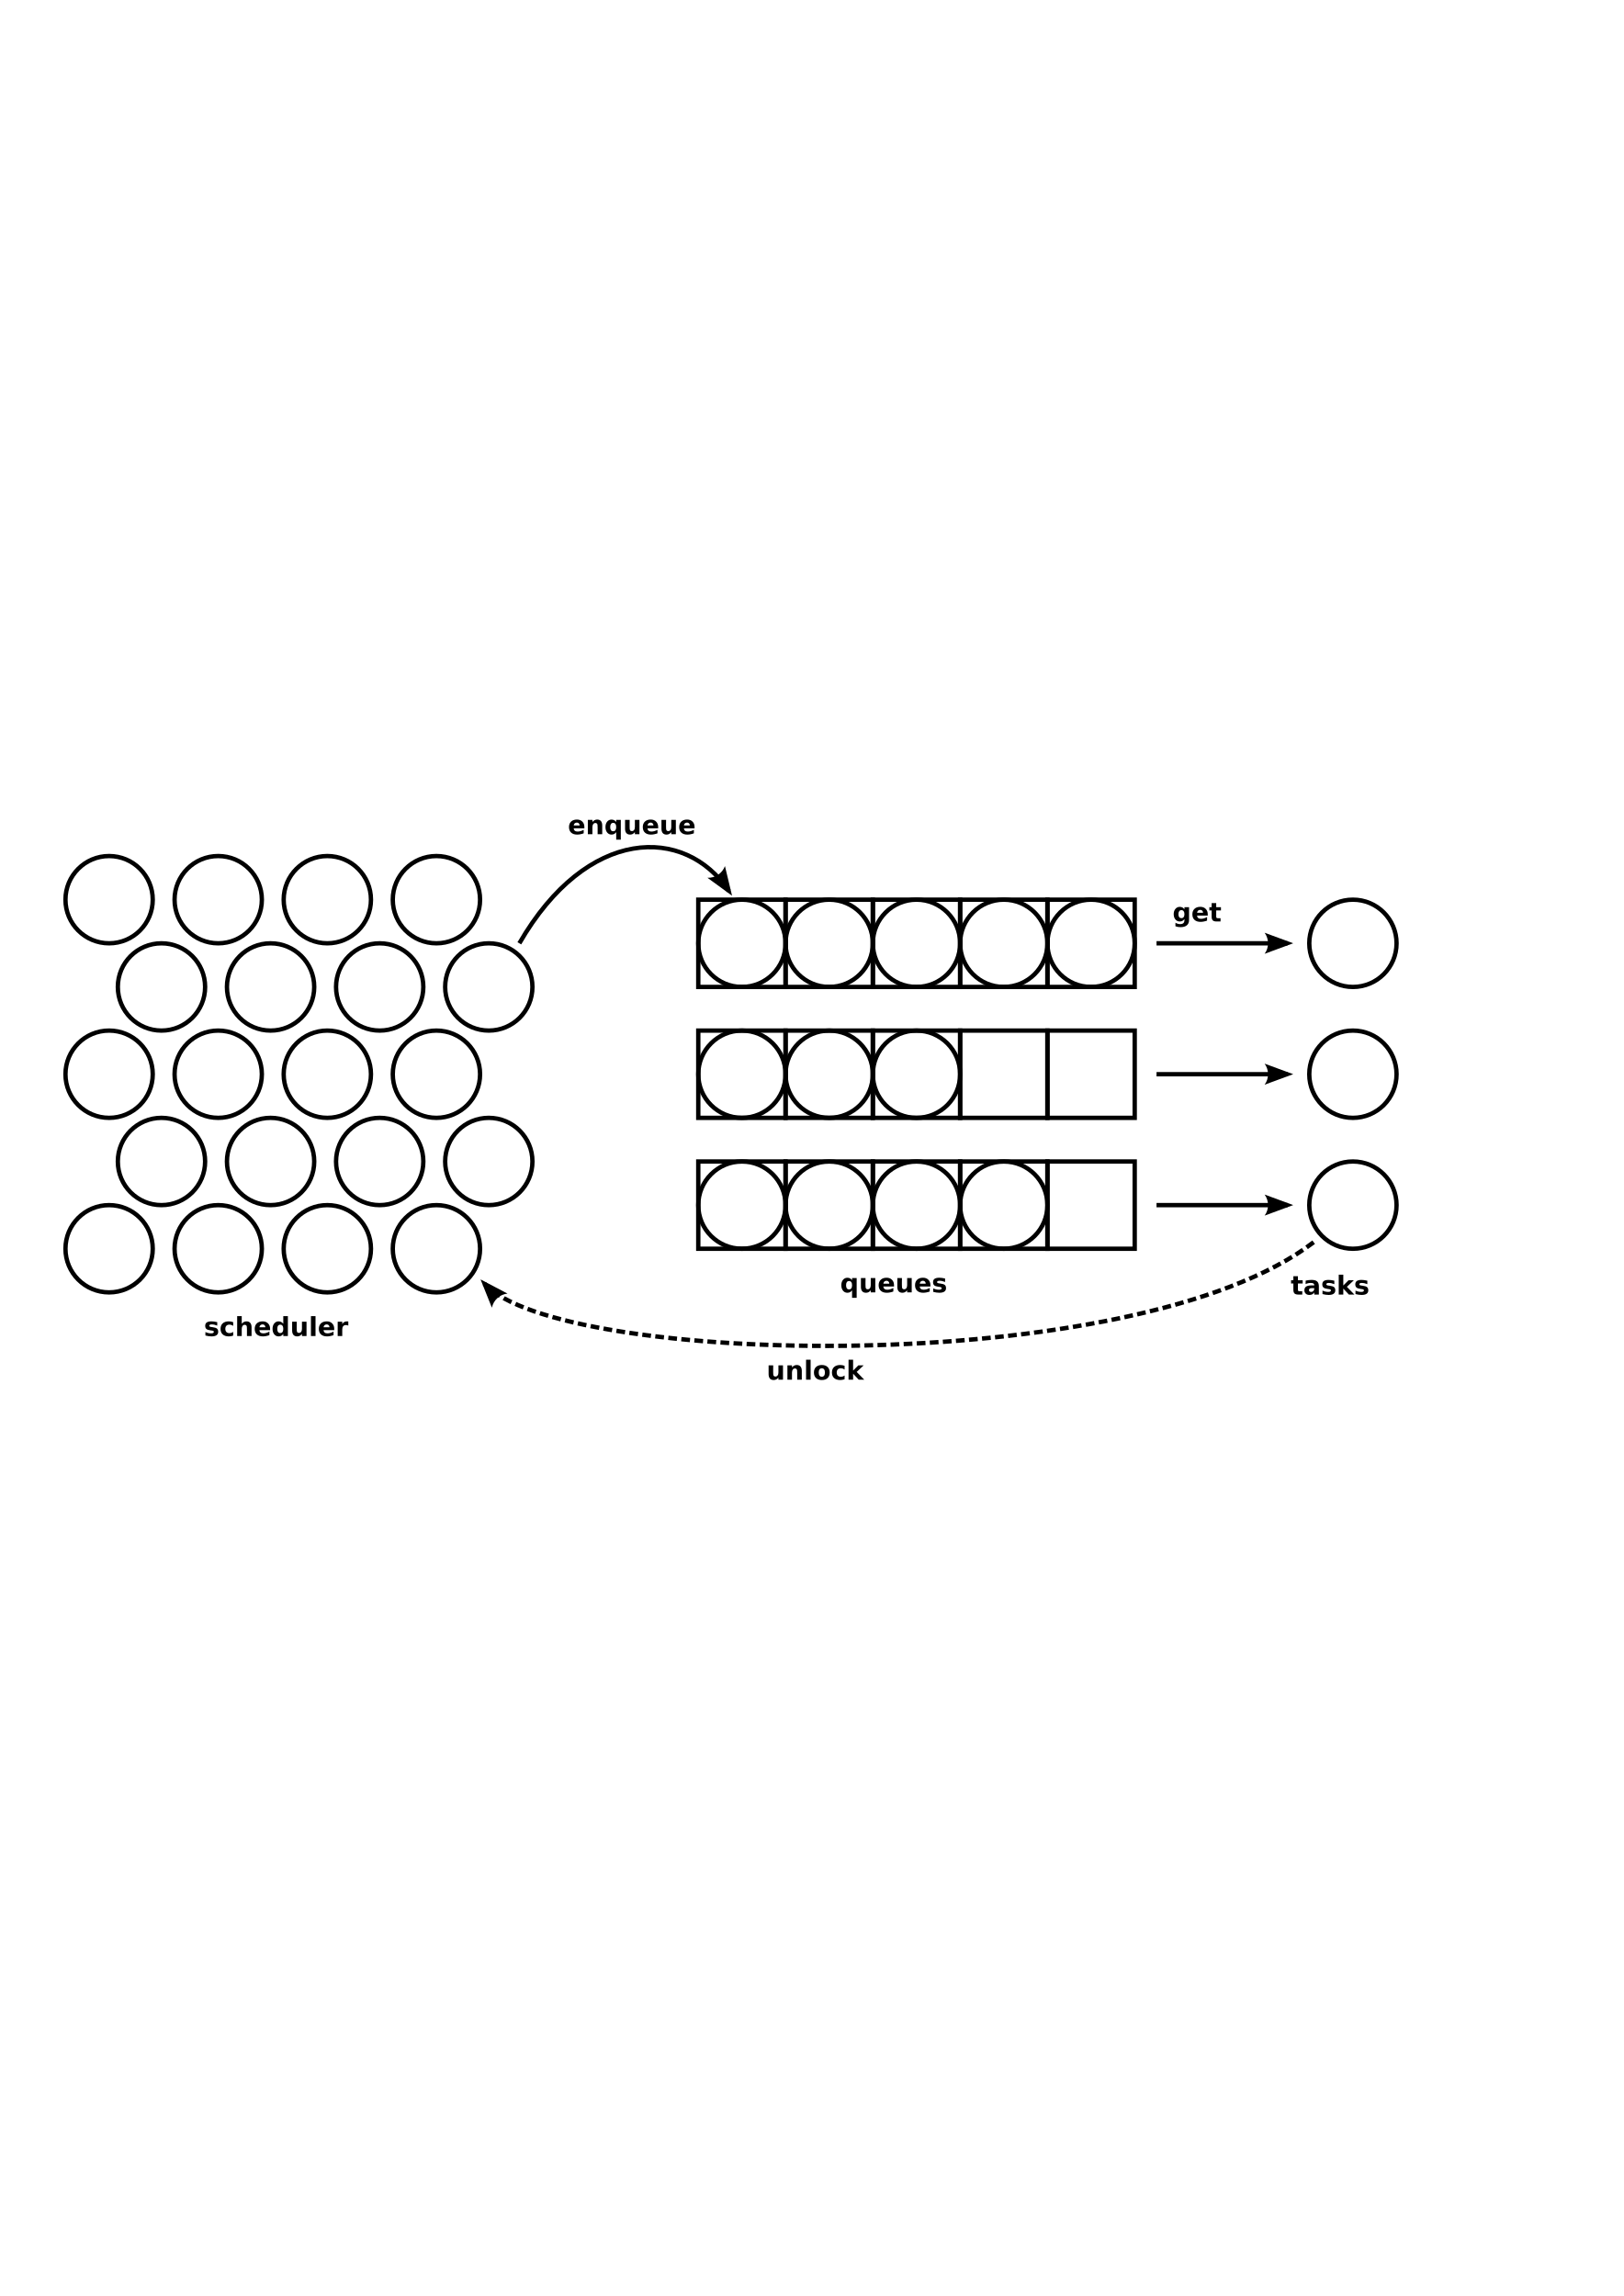
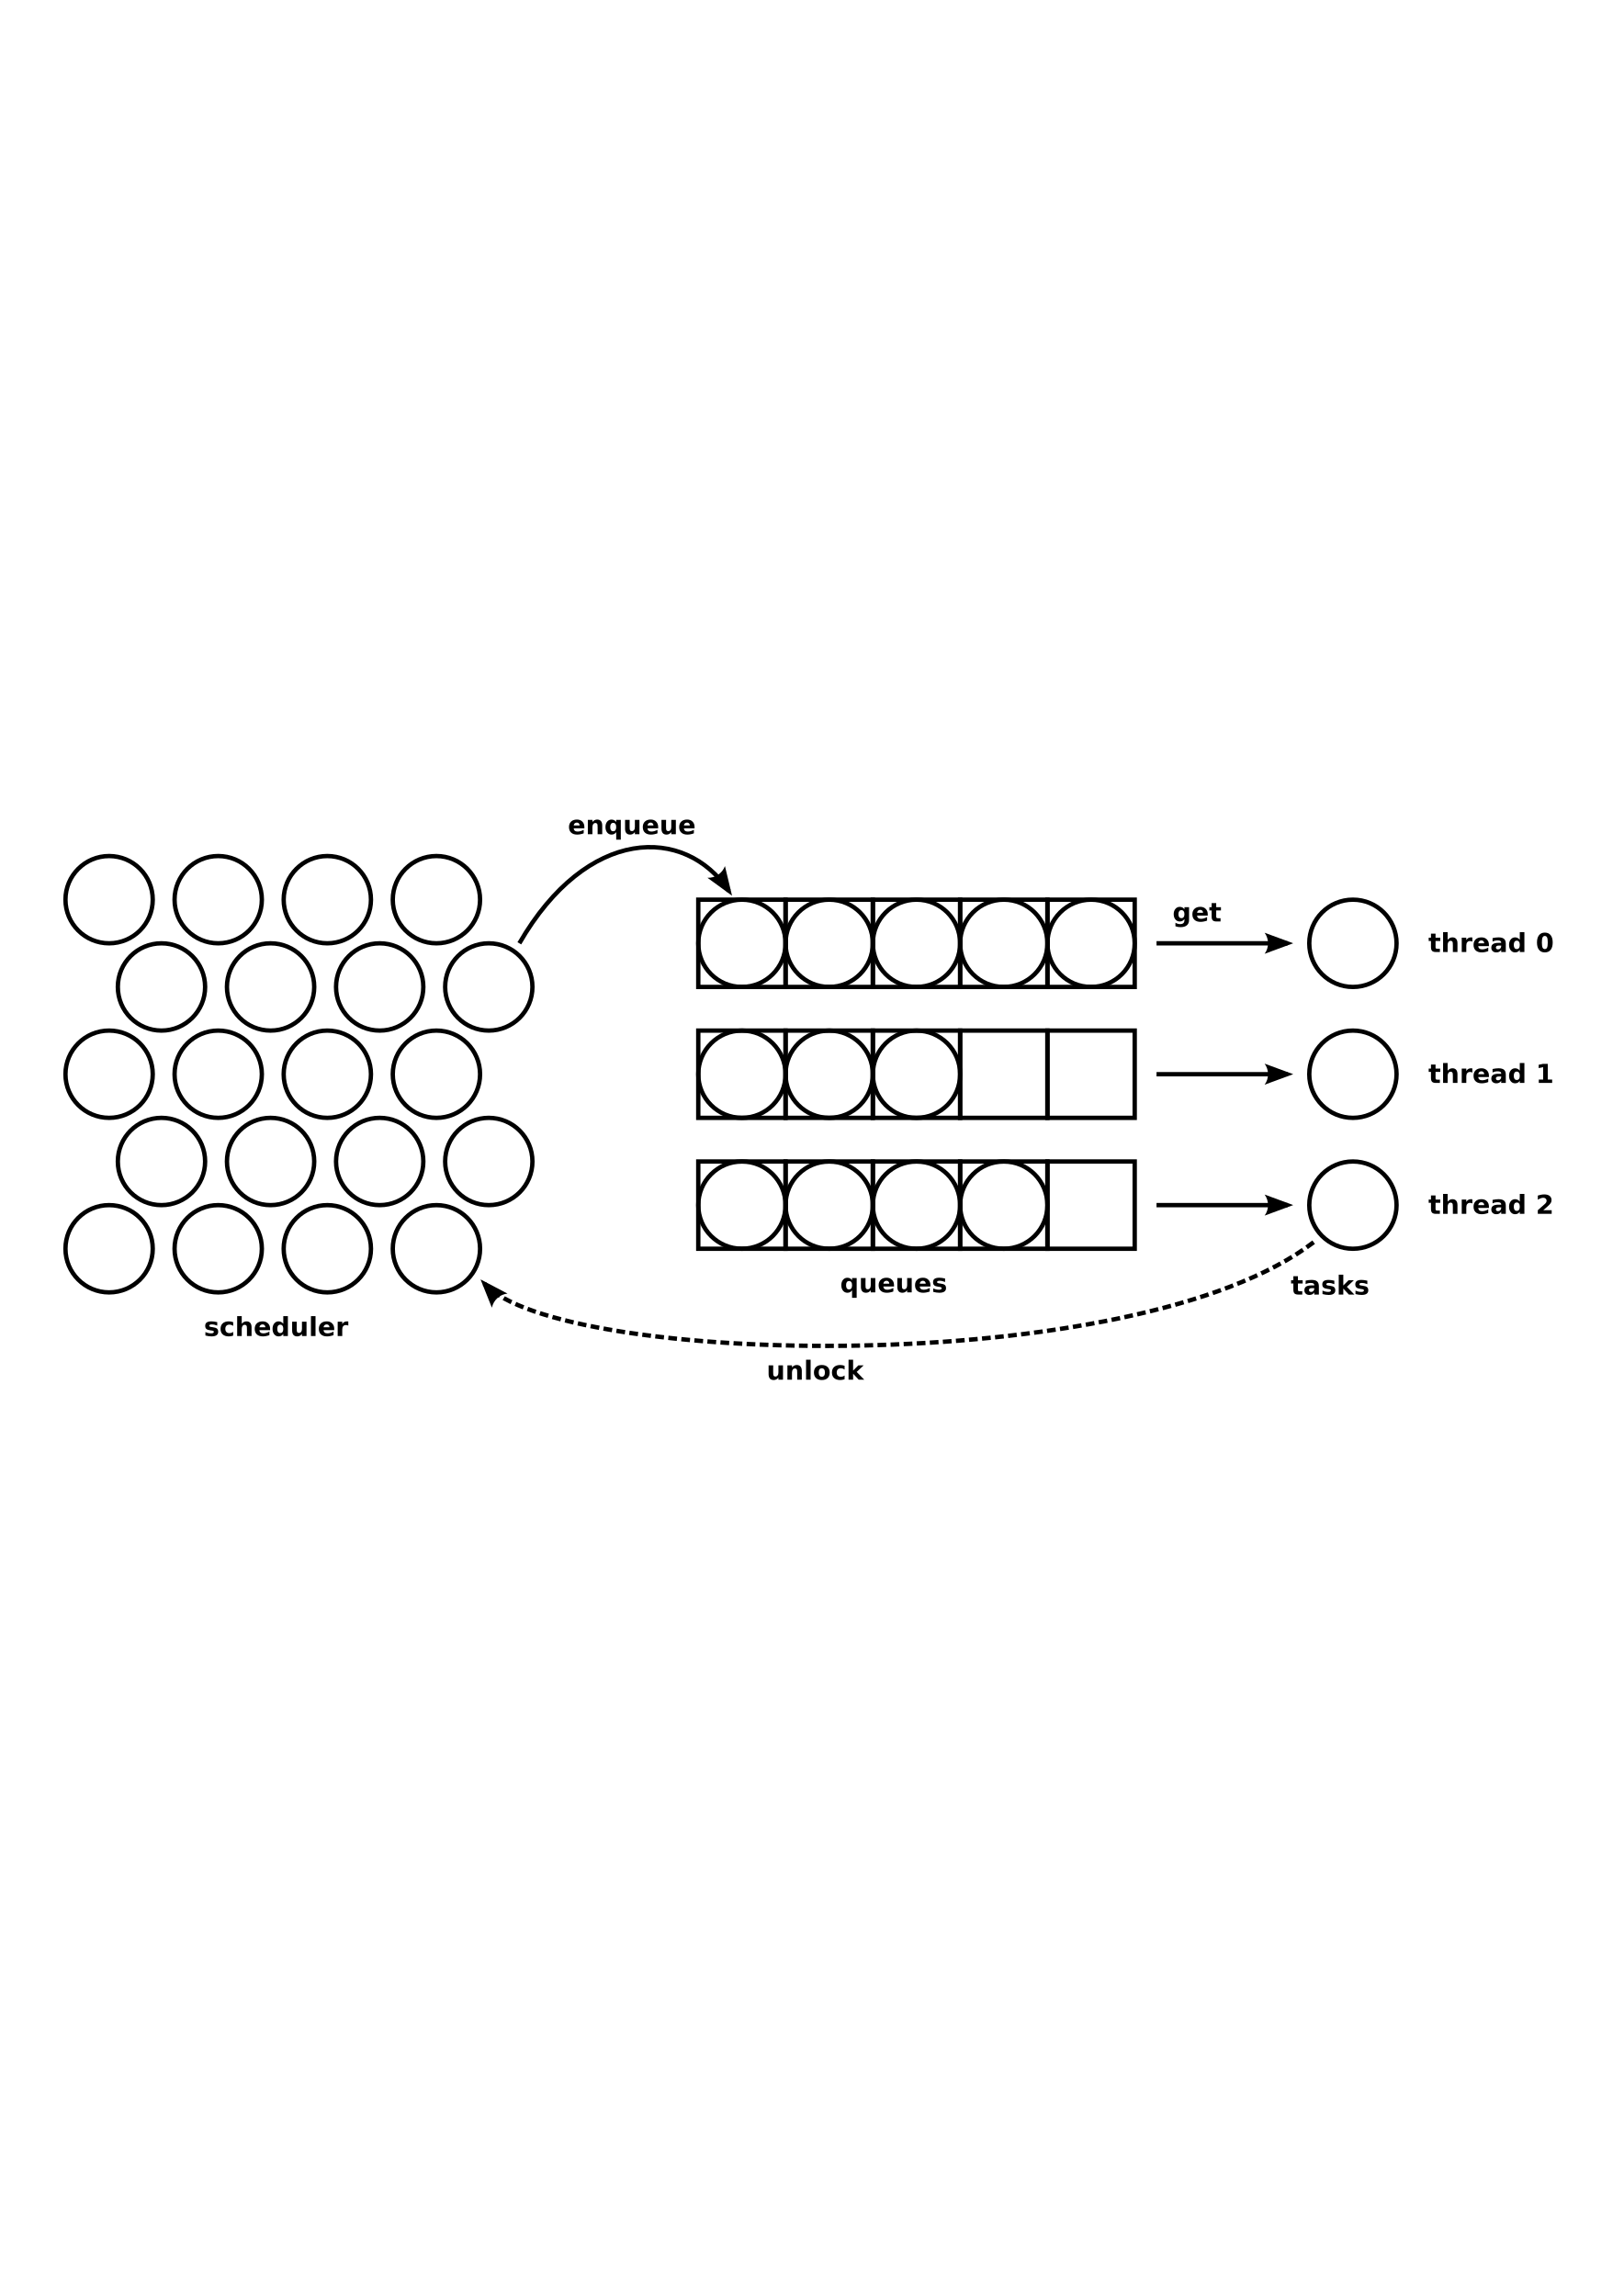
<svg xmlns="http://www.w3.org/2000/svg" width="744.094" height="1052.362" id="svg6318" version="1.1">
  <defs id="defs6320">
    <marker orient="auto" refY="0.0" refX="0.0" id="Arrow2Mend" style="overflow:visible;">
      <path id="path3854" style="fill-rule:evenodd;stroke-width:0.625;stroke-linejoin:round;" d="M 8.719,4.034 L -2.207,0.016 L 8.719,-4.002 C 6.973,-1.63 6.983,1.616 8.719,4.034 z " transform="scale(0.6) rotate(180) translate(0,0)" />
    </marker>
    <marker orient="auto" refY="0.0" refX="0.0" id="Arrow2Send" style="overflow:visible;">
      <path id="path3860" style="fill-rule:evenodd;stroke-width:0.625;stroke-linejoin:round;" d="M 8.719,4.034 L -2.207,0.016 L 8.719,-4.002 C 6.973,-1.63 6.983,1.616 8.719,4.034 z " transform="scale(0.3) rotate(180) translate(-2.3,0)" />
    </marker>
  </defs>
  <g id="layer1">
    <g id="g7791">
      <path transform="translate(-80,0)" d="m 150,412.362 a 20,20 0 1 1 -40,0 20,20 0 1 1 40,0 z" id="path6338" style="fill:none;stroke:#000000;stroke-width:2;stroke-linejoin:miter;stroke-miterlimit:4;stroke-opacity:1;stroke-dasharray:none;stroke-dashoffset:0" />
      <path transform="translate(-30,0)" style="fill:none;stroke:#000000;stroke-width:2;stroke-linejoin:miter;stroke-miterlimit:4;stroke-opacity:1;stroke-dasharray:none;stroke-dashoffset:0" id="path6340" d="m 150,412.362 a 20,20 0 1 1 -40,0 20,20 0 1 1 40,0 z" />
      <path transform="translate(20,0)" style="fill:none;stroke:#000000;stroke-width:2;stroke-linejoin:miter;stroke-miterlimit:4;stroke-opacity:1;stroke-dasharray:none;stroke-dashoffset:0" id="path6342" d="m 150,412.362 a 20,20 0 1 1 -40,0 20,20 0 1 1 40,0 z" />
      <path d="m 150,412.362 a 20,20 0 1 1 -40,0 20,20 0 1 1 40,0 z" id="path6344" style="fill:none;stroke:#000000;stroke-width:2;stroke-linejoin:miter;stroke-miterlimit:4;stroke-opacity:1;stroke-dasharray:none;stroke-dashoffset:0" transform="translate(70,0)" />
      <path transform="translate(-56,40)" style="fill:none;stroke:#000000;stroke-width:2;stroke-linejoin:miter;stroke-miterlimit:4;stroke-opacity:1;stroke-dasharray:none;stroke-dashoffset:0" id="path6354" d="m 150,412.362 a 20,20 0 1 1 -40,0 20,20 0 1 1 40,0 z" />
      <path d="m 150,412.362 a 20,20 0 1 1 -40,0 20,20 0 1 1 40,0 z" id="path6356" style="fill:none;stroke:#000000;stroke-width:2;stroke-linejoin:miter;stroke-miterlimit:4;stroke-opacity:1;stroke-dasharray:none;stroke-dashoffset:0" transform="translate(-6,40)" />
      <path d="m 150,412.362 a 20,20 0 1 1 -40,0 20,20 0 1 1 40,0 z" id="path6358" style="fill:none;stroke:#000000;stroke-width:2;stroke-linejoin:miter;stroke-miterlimit:4;stroke-opacity:1;stroke-dasharray:none;stroke-dashoffset:0" transform="translate(44,40)" />
      <path transform="translate(94,40)" style="fill:none;stroke:#000000;stroke-width:2;stroke-linejoin:miter;stroke-miterlimit:4;stroke-opacity:1;stroke-dasharray:none;stroke-dashoffset:0" id="path6360" d="m 150,412.362 a 20,20 0 1 1 -40,0 20,20 0 1 1 40,0 z" />
      <path transform="translate(-80,80)" style="fill:none;stroke:#000000;stroke-width:2;stroke-linejoin:miter;stroke-miterlimit:4;stroke-opacity:1;stroke-dasharray:none;stroke-dashoffset:0" id="path6362" d="m 150,412.362 a 20,20 0 1 1 -40,0 20,20 0 1 1 40,0 z" />
      <path d="m 150,412.362 a 20,20 0 1 1 -40,0 20,20 0 1 1 40,0 z" id="path6364" style="fill:none;stroke:#000000;stroke-width:2;stroke-linejoin:miter;stroke-miterlimit:4;stroke-opacity:1;stroke-dasharray:none;stroke-dashoffset:0" transform="translate(-30,80)" />
      <path d="m 150,412.362 a 20,20 0 1 1 -40,0 20,20 0 1 1 40,0 z" id="path6366" style="fill:none;stroke:#000000;stroke-width:2;stroke-linejoin:miter;stroke-miterlimit:4;stroke-opacity:1;stroke-dasharray:none;stroke-dashoffset:0" transform="translate(20,80)" />
      <path transform="translate(70,80)" style="fill:none;stroke:#000000;stroke-width:2;stroke-linejoin:miter;stroke-miterlimit:4;stroke-opacity:1;stroke-dasharray:none;stroke-dashoffset:0" id="path6368" d="m 150,412.362 a 20,20 0 1 1 -40,0 20,20 0 1 1 40,0 z" />
      <path d="m 150,412.362 a 20,20 0 1 1 -40,0 20,20 0 1 1 40,0 z" id="path6370" style="fill:none;stroke:#000000;stroke-width:2;stroke-linejoin:miter;stroke-miterlimit:4;stroke-opacity:1;stroke-dasharray:none;stroke-dashoffset:0" transform="translate(-56,120)" />
      <path transform="translate(-6,120)" style="fill:none;stroke:#000000;stroke-width:2;stroke-linejoin:miter;stroke-miterlimit:4;stroke-opacity:1;stroke-dasharray:none;stroke-dashoffset:0" id="path6372" d="m 150,412.362 a 20,20 0 1 1 -40,0 20,20 0 1 1 40,0 z" />
      <path transform="translate(44,120)" style="fill:none;stroke:#000000;stroke-width:2;stroke-linejoin:miter;stroke-miterlimit:4;stroke-opacity:1;stroke-dasharray:none;stroke-dashoffset:0" id="path6374" d="m 150,412.362 a 20,20 0 1 1 -40,0 20,20 0 1 1 40,0 z" />
      <path d="m 150,412.362 a 20,20 0 1 1 -40,0 20,20 0 1 1 40,0 z" id="path6376" style="fill:none;stroke:#000000;stroke-width:2;stroke-linejoin:miter;stroke-miterlimit:4;stroke-opacity:1;stroke-dasharray:none;stroke-dashoffset:0" transform="translate(94,120)" />
      <path d="m 150,412.362 a 20,20 0 1 1 -40,0 20,20 0 1 1 40,0 z" id="path6378" style="fill:none;stroke:#000000;stroke-width:2;stroke-linejoin:miter;stroke-miterlimit:4;stroke-opacity:1;stroke-dasharray:none;stroke-dashoffset:0" transform="translate(-80,160)" />
      <path transform="translate(-30,160)" style="fill:none;stroke:#000000;stroke-width:2;stroke-linejoin:miter;stroke-miterlimit:4;stroke-opacity:1;stroke-dasharray:none;stroke-dashoffset:0" id="path6380" d="m 150,412.362 a 20,20 0 1 1 -40,0 20,20 0 1 1 40,0 z" />
      <path transform="translate(20,160)" style="fill:none;stroke:#000000;stroke-width:2;stroke-linejoin:miter;stroke-miterlimit:4;stroke-opacity:1;stroke-dasharray:none;stroke-dashoffset:0" id="path6382" d="m 150,412.362 a 20,20 0 1 1 -40,0 20,20 0 1 1 40,0 z" />
      <path d="m 150,412.362 a 20,20 0 1 1 -40,0 20,20 0 1 1 40,0 z" id="path6384" style="fill:none;stroke:#000000;stroke-width:2;stroke-linejoin:miter;stroke-miterlimit:4;stroke-opacity:1;stroke-dasharray:none;stroke-dashoffset:0" transform="translate(70,160)" />
    </g>
    <g id="g7813">
      <rect y="532.362" x="480" height="40" width="40" id="rect6482" style="fill:none;stroke:#000000;stroke-width:2;stroke-linejoin:miter;stroke-miterlimit:4;stroke-opacity:1;stroke-dasharray:none;stroke-dashoffset:0" />
      <rect y="472.362" x="440" height="40" width="40" id="rect6460" style="fill:none;stroke:#000000;stroke-width:2;stroke-linejoin:miter;stroke-miterlimit:4;stroke-opacity:1;stroke-dasharray:none;stroke-dashoffset:0" />
      <rect style="fill:none;stroke:#000000;stroke-width:2;stroke-linejoin:miter;stroke-miterlimit:4;stroke-opacity:1;stroke-dasharray:none;stroke-dashoffset:0" id="rect6462" width="40" height="40" x="480" y="472.362" />
      <path transform="translate(210,20)" style="fill:none;stroke:#000000;stroke-width:2;stroke-linejoin:miter;stroke-miterlimit:4;stroke-opacity:1;stroke-dasharray:none;stroke-dashoffset:0" id="path6424" d="m 150,412.362 a 20,20 0 1 1 -40,0 20,20 0 1 1 40,0 z" />
      <path d="m 150,412.362 a 20,20 0 1 1 -40,0 20,20 0 1 1 40,0 z" id="path6426" style="fill:none;stroke:#000000;stroke-width:2;stroke-linejoin:miter;stroke-miterlimit:4;stroke-opacity:1;stroke-dasharray:none;stroke-dashoffset:0" transform="translate(250,20)" />
      <path transform="translate(290,20)" style="fill:none;stroke:#000000;stroke-width:2;stroke-linejoin:miter;stroke-miterlimit:4;stroke-opacity:1;stroke-dasharray:none;stroke-dashoffset:0" id="path6428" d="m 150,412.362 a 20,20 0 1 1 -40,0 20,20 0 1 1 40,0 z" />
      <path d="m 150,412.362 a 20,20 0 1 1 -40,0 20,20 0 1 1 40,0 z" id="path6430" style="fill:none;stroke:#000000;stroke-width:2;stroke-linejoin:miter;stroke-miterlimit:4;stroke-opacity:1;stroke-dasharray:none;stroke-dashoffset:0" transform="translate(330,20)" />
      <path transform="translate(370,20)" style="fill:none;stroke:#000000;stroke-width:2;stroke-linejoin:miter;stroke-miterlimit:4;stroke-opacity:1;stroke-dasharray:none;stroke-dashoffset:0" id="path6432" d="m 150,412.362 a 20,20 0 1 1 -40,0 20,20 0 1 1 40,0 z" />
      <rect y="412.362" x="320" height="40" width="40" id="rect6434" style="fill:none;stroke:#000000;stroke-width:2;stroke-linejoin:miter;stroke-miterlimit:4;stroke-opacity:1;stroke-dasharray:none;stroke-dashoffset:0" />
      <rect style="fill:none;stroke:#000000;stroke-width:2;stroke-linejoin:miter;stroke-miterlimit:4;stroke-opacity:1;stroke-dasharray:none;stroke-dashoffset:0" id="rect6436" width="40" height="40" x="360" y="412.362" />
      <rect y="412.362" x="400" height="40" width="40" id="rect6438" style="fill:none;stroke:#000000;stroke-width:2;stroke-linejoin:miter;stroke-miterlimit:4;stroke-opacity:1;stroke-dasharray:none;stroke-dashoffset:0" />
      <rect style="fill:none;stroke:#000000;stroke-width:2;stroke-linejoin:miter;stroke-miterlimit:4;stroke-opacity:1;stroke-dasharray:none;stroke-dashoffset:0" id="rect6440" width="40" height="40" x="440" y="412.362" />
      <rect y="412.362" x="480" height="40" width="40" id="rect6442" style="fill:none;stroke:#000000;stroke-width:2;stroke-linejoin:miter;stroke-miterlimit:4;stroke-opacity:1;stroke-dasharray:none;stroke-dashoffset:0" />
      <path d="m 150,412.362 a 20,20 0 1 1 -40,0 20,20 0 1 1 40,0 z" id="path6444" style="fill:none;stroke:#000000;stroke-width:2;stroke-linejoin:miter;stroke-miterlimit:4;stroke-opacity:1;stroke-dasharray:none;stroke-dashoffset:0" transform="translate(210,80)" />
      <path transform="translate(250,80)" style="fill:none;stroke:#000000;stroke-width:2;stroke-linejoin:miter;stroke-miterlimit:4;stroke-opacity:1;stroke-dasharray:none;stroke-dashoffset:0" id="path6446" d="m 150,412.362 a 20,20 0 1 1 -40,0 20,20 0 1 1 40,0 z" />
      <path d="m 150,412.362 a 20,20 0 1 1 -40,0 20,20 0 1 1 40,0 z" id="path6448" style="fill:none;stroke:#000000;stroke-width:2;stroke-linejoin:miter;stroke-miterlimit:4;stroke-opacity:1;stroke-dasharray:none;stroke-dashoffset:0" transform="translate(290,80)" />
      <rect style="fill:none;stroke:#000000;stroke-width:2;stroke-linejoin:miter;stroke-miterlimit:4;stroke-opacity:1;stroke-dasharray:none;stroke-dashoffset:0" id="rect6454" width="40" height="40" x="320" y="472.362" />
      <rect y="472.362" x="360" height="40" width="40" id="rect6456" style="fill:none;stroke:#000000;stroke-width:2;stroke-linejoin:miter;stroke-miterlimit:4;stroke-opacity:1;stroke-dasharray:none;stroke-dashoffset:0" />
      <rect style="fill:none;stroke:#000000;stroke-width:2;stroke-linejoin:miter;stroke-miterlimit:4;stroke-opacity:1;stroke-dasharray:none;stroke-dashoffset:0" id="rect6458" width="40" height="40" x="400" y="472.362" />
      <path transform="translate(210,140)" style="fill:none;stroke:#000000;stroke-width:2;stroke-linejoin:miter;stroke-miterlimit:4;stroke-opacity:1;stroke-dasharray:none;stroke-dashoffset:0" id="path6464" d="m 150,412.362 a 20,20 0 1 1 -40,0 20,20 0 1 1 40,0 z" />
      <path d="m 150,412.362 a 20,20 0 1 1 -40,0 20,20 0 1 1 40,0 z" id="path6466" style="fill:none;stroke:#000000;stroke-width:2;stroke-linejoin:miter;stroke-miterlimit:4;stroke-opacity:1;stroke-dasharray:none;stroke-dashoffset:0" transform="translate(250,140)" />
      <path transform="translate(290,140)" style="fill:none;stroke:#000000;stroke-width:2;stroke-linejoin:miter;stroke-miterlimit:4;stroke-opacity:1;stroke-dasharray:none;stroke-dashoffset:0" id="path6468" d="m 150,412.362 a 20,20 0 1 1 -40,0 20,20 0 1 1 40,0 z" />
      <path d="m 150,412.362 a 20,20 0 1 1 -40,0 20,20 0 1 1 40,0 z" id="path6470" style="fill:none;stroke:#000000;stroke-width:2;stroke-linejoin:miter;stroke-miterlimit:4;stroke-opacity:1;stroke-dasharray:none;stroke-dashoffset:0" transform="translate(330,140)" />
      <rect y="532.362" x="320" height="40" width="40" id="rect6474" style="fill:none;stroke:#000000;stroke-width:2;stroke-linejoin:miter;stroke-miterlimit:4;stroke-opacity:1;stroke-dasharray:none;stroke-dashoffset:0" />
      <rect style="fill:none;stroke:#000000;stroke-width:2;stroke-linejoin:miter;stroke-miterlimit:4;stroke-opacity:1;stroke-dasharray:none;stroke-dashoffset:0" id="rect6476" width="40" height="40" x="360" y="532.362" />
      <rect y="532.362" x="400" height="40" width="40" id="rect6478" style="fill:none;stroke:#000000;stroke-width:2;stroke-linejoin:miter;stroke-miterlimit:4;stroke-opacity:1;stroke-dasharray:none;stroke-dashoffset:0" />
      <rect style="fill:none;stroke:#000000;stroke-width:2;stroke-linejoin:miter;stroke-miterlimit:4;stroke-opacity:1;stroke-dasharray:none;stroke-dashoffset:0" id="rect6480" width="40" height="40" x="440" y="532.362" />
    </g>
    <path transform="translate(490,20)" style="fill:none;stroke:#000000;stroke-width:2;stroke-linejoin:miter;stroke-miterlimit:4;stroke-opacity:1;stroke-dasharray:none;stroke-dashoffset:0" id="path6484" d="m 150,412.362 a 20,20 0 1 1 -40,0 20,20 0 1 1 40,0 z" />
    <path d="m 150,412.362 a 20,20 0 1 1 -40,0 20,20 0 1 1 40,0 z" id="path6486" style="fill:none;stroke:#000000;stroke-width:2;stroke-linejoin:miter;stroke-miterlimit:4;stroke-opacity:1;stroke-dasharray:none;stroke-dashoffset:0" transform="translate(490,80)" />
    <path transform="translate(490,140)" style="fill:none;stroke:#000000;stroke-width:2;stroke-linejoin:miter;stroke-miterlimit:4;stroke-opacity:1;stroke-dasharray:none;stroke-dashoffset:0" id="path6488" d="m 150,412.362 a 20,20 0 1 1 -40,0 20,20 0 1 1 40,0 z" />
    <path style="fill:none;stroke:#000000;stroke-width:2;stroke-linecap:butt;stroke-linejoin:miter;stroke-opacity:1;marker-end:url(#Arrow2Mend);stroke-miterlimit:4;stroke-dasharray:none" d="m 530,492.362 60,0" id="path6490" />
    <path id="path7370" d="m 530,432.362 60,0" style="fill:none;stroke:#000000;stroke-width:2;stroke-linecap:butt;stroke-linejoin:miter;stroke-miterlimit:4;stroke-opacity:1;stroke-dasharray:none;marker-end:url(#Arrow2Mend)" />
    <path style="fill:none;stroke:#000000;stroke-width:2;stroke-linecap:butt;stroke-linejoin:miter;stroke-miterlimit:4;stroke-opacity:1;stroke-dasharray:none;marker-end:url(#Arrow2Mend)" d="m 530,552.362 60,0" id="path7372" />
    <path style="fill:none;stroke:#000000;stroke-width:2;stroke-linecap:butt;stroke-linejoin:miter;stroke-miterlimit:4;stroke-opacity:1;stroke-dasharray:none;marker-end:url(#Arrow2Mend)" d="m 238,432.362 c 31.081,-53.758 76,-54 96,-24" id="path7374" />
    <text xml:space="preserve" style="font-size:12px;font-style:normal;font-variant:normal;font-weight:bold;font-stretch:normal;text-align:center;line-height:125%;letter-spacing:0px;word-spacing:0px;text-anchor:middle;fill:#000000;fill-opacity:1;stroke:none;font-family:Bitstream Vera Sans;-inkscape-font-specification:Sans Bold" x="420" y="592.362" id="text7560">
      <tspan id="tspan7562" x="420" y="592.362">queues</tspan>
    </text>
    <text xml:space="preserve" style="font-size:12px;font-style:normal;font-variant:normal;font-weight:bold;font-stretch:normal;text-align:center;line-height:125%;letter-spacing:0px;word-spacing:0px;text-anchor:middle;fill:#000000;fill-opacity:1;stroke:none;font-family:Bitstream Vera Sans;-inkscape-font-specification:Sans Bold" x="300" y="382.362" id="text7566">
      <tspan id="tspan7568" x="300" y="382.362">enqueue</tspan>
    </text>
    <text xml:space="preserve" style="font-size:12px;font-style:normal;font-variant:normal;font-weight:bold;font-stretch:normal;text-align:center;line-height:125%;letter-spacing:0px;word-spacing:0px;text-anchor:middle;fill:#000000;fill-opacity:1;stroke:none;font-family:Bitstream Vera Sans;-inkscape-font-specification:Sans Bold" x="136.977" y="612.362" id="text7570">
      <tspan id="tspan7572" x="136.977" y="612.362">scheduler</tspan>
    </text>
    <text xml:space="preserve" style="font-size:12px;font-style:normal;font-variant:normal;font-weight:bold;font-stretch:normal;text-align:center;line-height:125%;letter-spacing:0px;word-spacing:0px;text-anchor:middle;fill:#000000;fill-opacity:1;stroke:none;font-family:Bitstream Vera Sans;-inkscape-font-specification:Sans Bold" x="559" y="422.362" id="text7574">
      <tspan id="tspan7576" x="559" y="422.362">get</tspan>
    </text>
    <text xml:space="preserve" style="font-size:12px;font-style:normal;font-variant:normal;font-weight:bold;font-stretch:normal;text-align:center;line-height:125%;letter-spacing:0px;word-spacing:0px;text-anchor:middle;fill:#000000;fill-opacity:1;stroke:none;font-family:Bitstream Vera Sans;-inkscape-font-specification:Sans Bold" x="620" y="593.362" id="text7578">
      <tspan id="tspan7580" x="620" y="593.362">tasks</tspan>
    </text>
    <path style="fill:none;stroke:#000000;stroke-width:2;stroke-linecap:butt;stroke-linejoin:miter;stroke-miterlimit:4;stroke-opacity:1;stroke-dasharray:4, 2;stroke-dashoffset:0;marker-end:url(#Arrow2Mend)" d="m 602,569.362 c -82,63 -345.722,56.979 -380,19" id="path7601" />
    <text xml:space="preserve" style="font-size:12px;font-style:normal;font-variant:normal;font-weight:bold;font-stretch:normal;text-align:center;line-height:125%;letter-spacing:0px;word-spacing:0px;text-anchor:middle;fill:#000000;fill-opacity:1;stroke:none;font-family:Bitstream Vera Sans;-inkscape-font-specification:Sans Bold" x="384" y="632.362" id="text7787">
      <tspan id="tspan7789" x="384" y="632.362">unlock</tspan>
    </text>
+     <text id="text3056" y="436.362" x="654.57" style="font-size:12px;font-style:normal;font-variant:normal;font-weight:bold;font-stretch:normal;text-align:start;line-height:125%;letter-spacing:0px;word-spacing:0px;text-anchor:start;fill:#000000;fill-opacity:1;stroke:none;font-family:Bitstream Vera Sans;-inkscape-font-specification:Sans Bold" xml:space="preserve">
+       <tspan y="436.362" x="654.57" id="tspan3058">thread 0</tspan>
+     </text>
+     <text xml:space="preserve" style="font-size:12px;font-style:normal;font-variant:normal;font-weight:bold;font-stretch:normal;text-align:start;line-height:125%;letter-spacing:0px;word-spacing:0px;text-anchor:start;fill:#000000;fill-opacity:1;stroke:none;font-family:Bitstream Vera Sans;-inkscape-font-specification:Sans Bold" x="654.57" y="496.362" id="text3060">
+       <tspan id="tspan3062" x="654.57" y="496.362">thread 1</tspan>
+     </text>
+     <text id="text3064" y="556.362" x="654.57" style="font-size:12px;font-style:normal;font-variant:normal;font-weight:bold;font-stretch:normal;text-align:start;line-height:125%;letter-spacing:0px;word-spacing:0px;text-anchor:start;fill:#000000;fill-opacity:1;stroke:none;font-family:Bitstream Vera Sans;-inkscape-font-specification:Sans Bold" xml:space="preserve">
+       <tspan y="556.362" x="654.57" id="tspan3066">thread 2</tspan>
+     </text>
  </g>
</svg>
